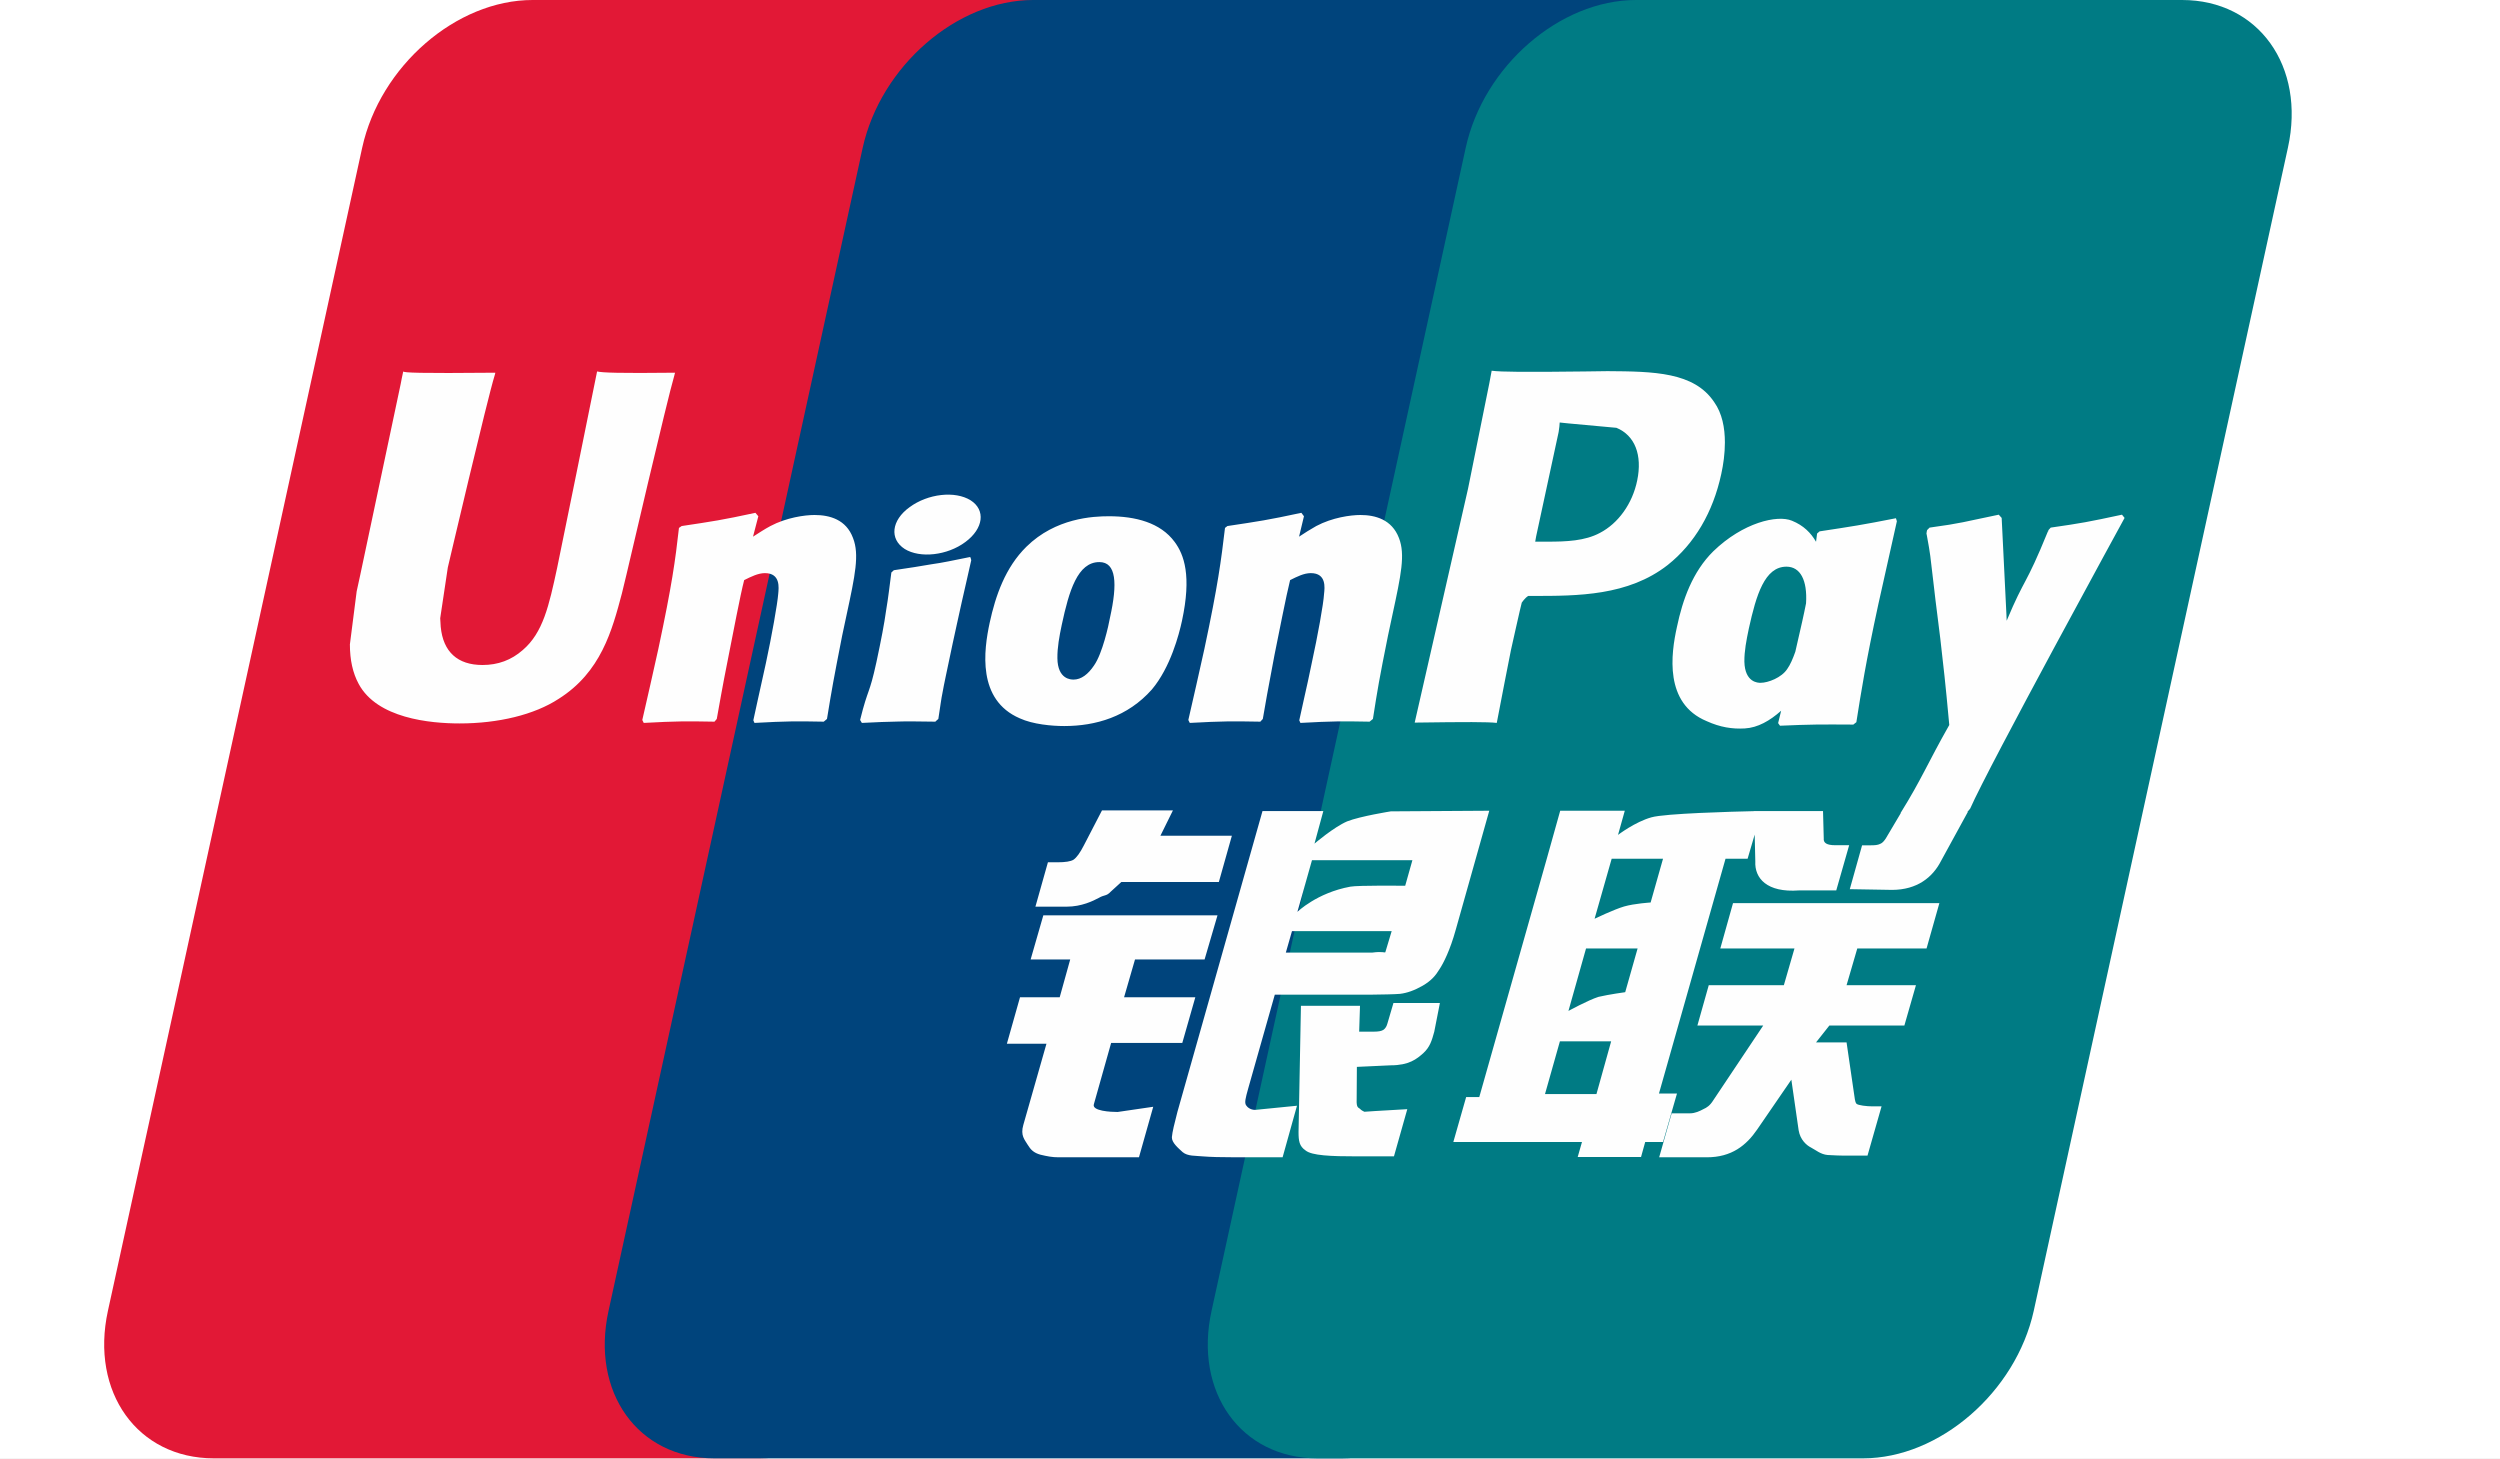
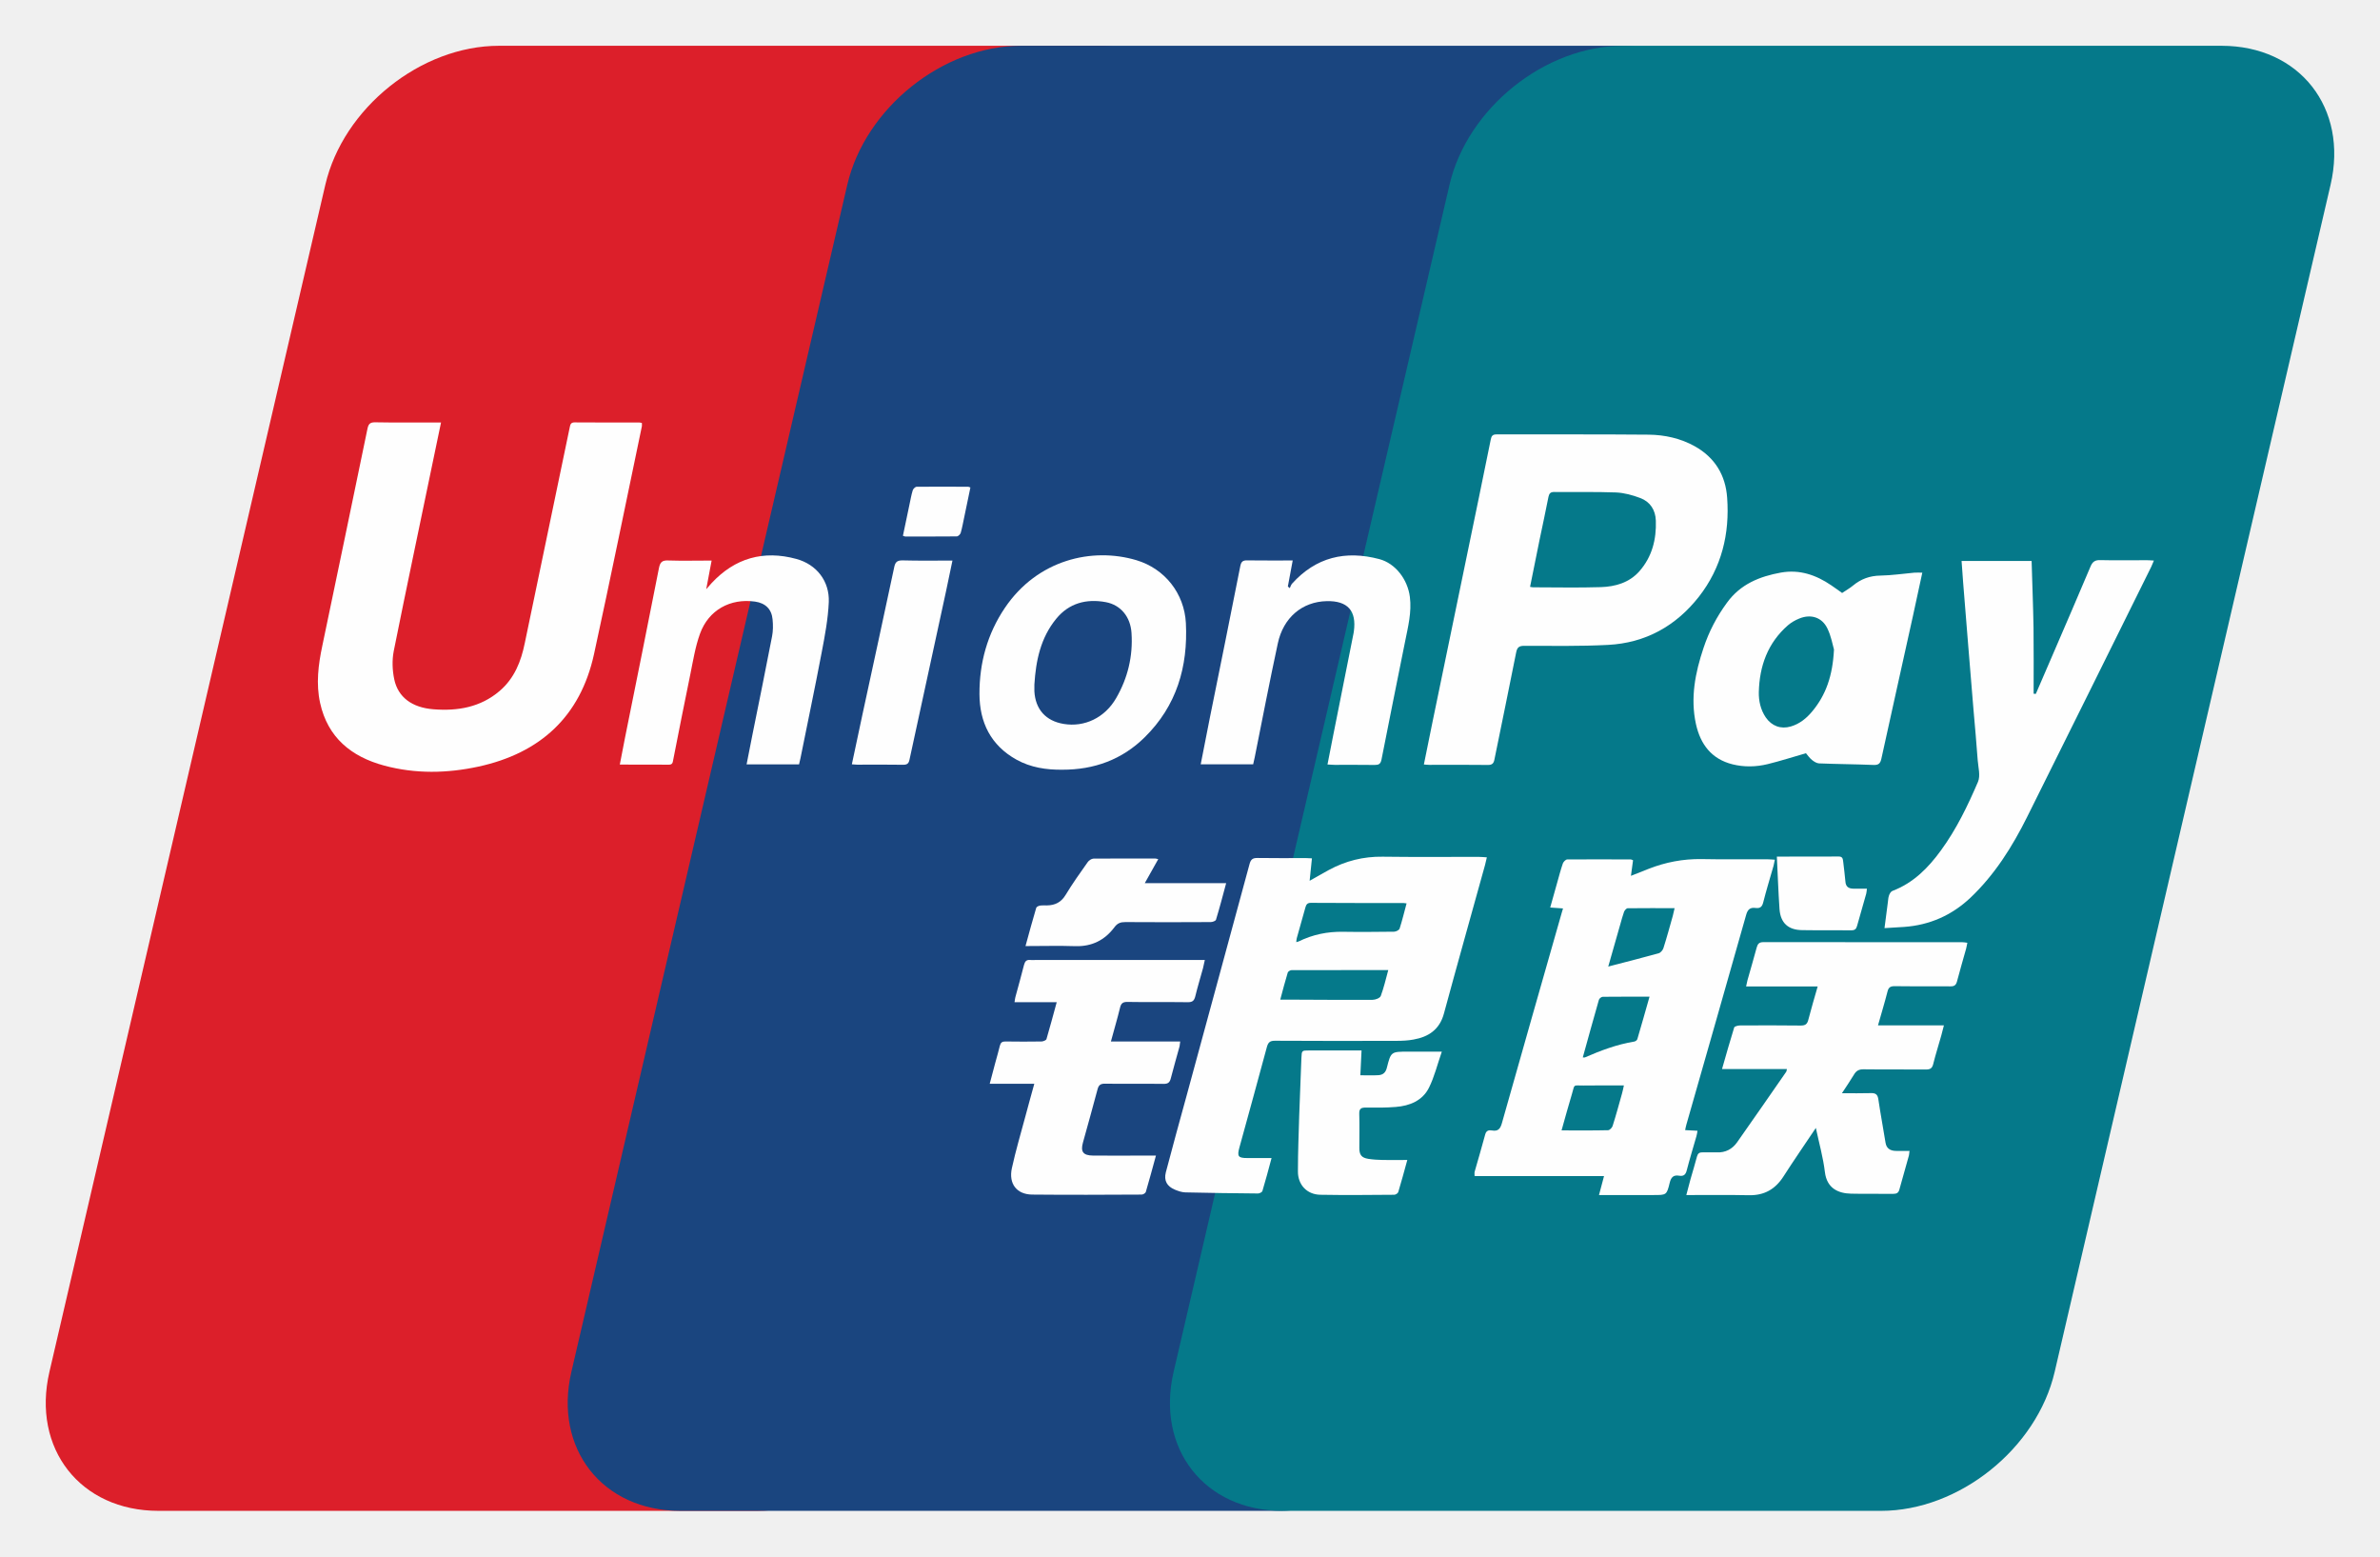
- <svg xmlns="http://www.w3.org/2000/svg" width="24" height="14" viewBox="0 0 24 14" fill="none">
-   <rect y="0" width="24" height="14" fill="white" />
-   <path d="M5.113 0H10.354C11.086 0 11.541 0.636 11.37 1.418L8.93 12.584C8.758 13.364 8.025 14 7.293 14H2.052C1.321 14 0.865 13.364 1.036 12.584L3.477 1.418C3.648 0.636 4.38 0 5.113 0Z" fill="#E21836" />
-   <path d="M9.918 0H15.945C16.677 0 16.347 0.636 16.175 1.418L13.735 12.584C13.564 13.364 13.617 14 12.884 14H6.857C6.124 14 5.67 13.364 5.842 12.584L8.282 1.418C8.455 0.636 9.186 0 9.918 0Z" fill="#00447C" />
-   <path d="M15.707 0H20.948C21.681 0 22.136 0.636 21.964 1.418L19.524 12.584C19.352 13.364 18.618 14 17.886 14H12.647C11.914 14 11.459 13.364 11.631 12.584L14.071 1.418C14.242 0.636 14.973 0 15.707 0Z" fill="#007B84" />
-   <path d="M6.481 3.578C5.942 3.584 5.783 3.578 5.732 3.566C5.713 3.665 5.349 5.453 5.348 5.454C5.27 5.816 5.213 6.074 5.019 6.24C4.909 6.337 4.781 6.384 4.632 6.384C4.393 6.384 4.254 6.258 4.231 6.018L4.226 5.935C4.226 5.935 4.299 5.451 4.299 5.448C4.299 5.448 4.681 3.818 4.749 3.603C4.753 3.591 4.754 3.584 4.755 3.578C4.012 3.585 3.88 3.578 3.871 3.566C3.866 3.583 3.847 3.684 3.847 3.684L3.458 5.521L3.424 5.677L3.359 6.186C3.359 6.337 3.387 6.461 3.443 6.565C3.62 6.896 4.127 6.945 4.413 6.945C4.783 6.945 5.129 6.862 5.363 6.709C5.769 6.453 5.876 6.053 5.97 5.698L6.014 5.516C6.014 5.516 6.408 3.823 6.474 3.603C6.477 3.591 6.478 3.584 6.481 3.578ZM7.819 4.944C7.725 4.944 7.551 4.968 7.396 5.05C7.339 5.08 7.286 5.116 7.229 5.152L7.28 4.956L7.252 4.923C6.923 4.994 6.849 5.004 6.544 5.05L6.518 5.068C6.483 5.38 6.451 5.616 6.32 6.23C6.27 6.457 6.218 6.686 6.166 6.912L6.18 6.94C6.493 6.923 6.588 6.923 6.859 6.928L6.881 6.902C6.916 6.714 6.92 6.67 6.996 6.288C7.032 6.108 7.107 5.71 7.144 5.569C7.212 5.535 7.279 5.502 7.343 5.502C7.495 5.502 7.476 5.644 7.471 5.7C7.464 5.795 7.409 6.104 7.352 6.369L7.314 6.541C7.287 6.667 7.258 6.79 7.232 6.915L7.243 6.94C7.551 6.923 7.645 6.923 7.908 6.928L7.939 6.902C7.987 6.608 8.001 6.529 8.085 6.101L8.127 5.904C8.21 5.519 8.251 5.324 8.189 5.165C8.123 4.987 7.965 4.944 7.819 4.944ZM9.314 5.347C9.15 5.38 9.046 5.403 8.942 5.417C8.839 5.435 8.739 5.451 8.581 5.474L8.568 5.486L8.557 5.496C8.54 5.621 8.529 5.73 8.507 5.858C8.489 5.989 8.46 6.139 8.414 6.355C8.378 6.52 8.359 6.577 8.339 6.635C8.319 6.693 8.297 6.75 8.257 6.912L8.266 6.927L8.274 6.94C8.422 6.933 8.518 6.928 8.618 6.927C8.717 6.923 8.82 6.927 8.979 6.928L8.993 6.915L9.008 6.902C9.031 6.756 9.034 6.717 9.049 6.645C9.062 6.569 9.086 6.463 9.145 6.18C9.173 6.047 9.204 5.914 9.233 5.779C9.263 5.644 9.295 5.511 9.324 5.378L9.32 5.362L9.314 5.347ZM9.318 4.803C9.169 4.71 8.908 4.739 8.732 4.869C8.557 4.995 8.537 5.175 8.685 5.27C8.831 5.361 9.093 5.334 9.268 5.203C9.442 5.074 9.464 4.896 9.318 4.803ZM10.217 6.97C10.518 6.97 10.826 6.881 11.058 6.619C11.237 6.406 11.319 6.09 11.347 5.96C11.44 5.528 11.368 5.326 11.277 5.203C11.14 5.016 10.898 4.956 10.646 4.956C10.495 4.956 10.134 4.972 9.853 5.249C9.651 5.448 9.557 5.719 9.501 5.978C9.444 6.243 9.379 6.719 9.79 6.896C9.916 6.954 10.099 6.97 10.217 6.97ZM10.193 5.998C10.263 5.671 10.345 5.396 10.554 5.396C10.717 5.396 10.729 5.601 10.656 5.929C10.643 6.002 10.584 6.272 10.503 6.388C10.446 6.473 10.38 6.524 10.306 6.524C10.284 6.524 10.153 6.524 10.151 6.318C10.15 6.216 10.169 6.111 10.193 5.998ZM12.099 6.928L12.123 6.902C12.156 6.714 12.162 6.67 12.235 6.288C12.272 6.108 12.349 5.71 12.385 5.569C12.453 5.535 12.518 5.502 12.584 5.502C12.736 5.502 12.717 5.644 12.711 5.7C12.706 5.795 12.65 6.104 12.592 6.369L12.556 6.54C12.529 6.667 12.499 6.79 12.473 6.915L12.484 6.94C12.793 6.923 12.883 6.923 13.148 6.928L13.18 6.902C13.226 6.608 13.239 6.529 13.325 6.101L13.367 5.904C13.45 5.519 13.492 5.324 13.43 5.165C13.362 4.987 13.203 4.944 13.06 4.944C12.965 4.944 12.791 4.968 12.636 5.05C12.581 5.081 12.525 5.116 12.471 5.152L12.518 4.956L12.493 4.923C12.163 4.994 12.088 5.004 11.783 5.05L11.76 5.068C11.723 5.38 11.693 5.615 11.562 6.23C11.512 6.457 11.46 6.686 11.408 6.912L11.422 6.94C11.735 6.923 11.828 6.923 12.099 6.928ZM14.369 6.94C14.388 6.839 14.504 6.241 14.505 6.241C14.505 6.241 14.603 5.801 14.609 5.785C14.609 5.785 14.64 5.739 14.671 5.721H14.716C15.145 5.721 15.63 5.721 16.01 5.424C16.268 5.219 16.445 4.918 16.524 4.551C16.544 4.461 16.559 4.354 16.559 4.248C16.559 4.107 16.533 3.968 16.456 3.86C16.263 3.571 15.877 3.566 15.432 3.563C15.431 3.563 15.212 3.566 15.212 3.566C14.642 3.573 14.414 3.571 14.32 3.559C14.312 3.603 14.297 3.682 14.297 3.682C14.297 3.682 14.093 4.69 14.093 4.692C14.093 4.692 13.604 6.836 13.581 6.937C14.079 6.93 14.283 6.93 14.369 6.94ZM14.747 5.149C14.747 5.149 14.964 4.143 14.963 4.147L14.97 4.095L14.973 4.056L15.06 4.065C15.06 4.065 15.508 4.106 15.518 4.107C15.695 4.18 15.768 4.368 15.717 4.613C15.671 4.837 15.534 5.025 15.359 5.116C15.215 5.193 15.038 5.2 14.856 5.2H14.738L14.747 5.149ZM16.099 6.017C16.041 6.277 15.975 6.753 16.384 6.923C16.514 6.982 16.631 7 16.75 6.993C16.875 6.986 16.991 6.919 17.099 6.823C17.089 6.862 17.079 6.902 17.07 6.942L17.088 6.967C17.382 6.954 17.474 6.954 17.792 6.956L17.821 6.933C17.867 6.642 17.911 6.359 18.032 5.801C18.091 5.534 18.15 5.27 18.21 5.004L18.201 4.975C17.872 5.04 17.784 5.053 17.468 5.101L17.444 5.122C17.44 5.149 17.437 5.175 17.434 5.201C17.385 5.116 17.314 5.044 17.203 4.999C17.063 4.94 16.733 5.016 16.448 5.292C16.249 5.488 16.153 5.758 16.099 6.017ZM16.789 6.033C16.86 5.711 16.941 5.44 17.15 5.44C17.283 5.44 17.352 5.57 17.338 5.792C17.327 5.847 17.315 5.906 17.3 5.972C17.279 6.067 17.257 6.162 17.235 6.257C17.212 6.322 17.186 6.383 17.157 6.423C17.103 6.505 16.975 6.555 16.901 6.555C16.88 6.555 16.751 6.555 16.746 6.352C16.745 6.251 16.765 6.147 16.789 6.033ZM20.396 4.972L20.371 4.941C20.045 5.011 19.986 5.022 19.687 5.065L19.665 5.089C19.664 5.093 19.663 5.099 19.662 5.104L19.661 5.099C19.438 5.646 19.445 5.528 19.264 5.959C19.263 5.939 19.263 5.927 19.262 5.906L19.216 4.972L19.188 4.941C18.847 5.011 18.839 5.022 18.524 5.065L18.5 5.089C18.496 5.1 18.496 5.112 18.494 5.126L18.496 5.13C18.535 5.345 18.526 5.297 18.566 5.635C18.584 5.801 18.608 5.968 18.627 6.132C18.658 6.406 18.675 6.541 18.713 6.96C18.501 7.334 18.45 7.476 18.246 7.804L18.247 7.807L18.103 8.05C18.086 8.075 18.071 8.093 18.05 8.101C18.027 8.113 17.998 8.115 17.956 8.115H17.876L17.758 8.536L18.165 8.543C18.404 8.542 18.554 8.423 18.635 8.263L18.891 7.795H18.887L18.914 7.762C19.086 7.367 20.396 4.972 20.396 4.972ZM16.099 10.498H15.926L16.565 8.244H16.777L16.845 8.012L16.851 8.27C16.843 8.43 16.961 8.571 17.27 8.548H17.628L17.752 8.114H17.617C17.539 8.114 17.503 8.093 17.508 8.048L17.501 7.786H16.839V7.787C16.625 7.792 15.985 7.809 15.855 7.846C15.698 7.889 15.533 8.015 15.533 8.015L15.598 7.783H14.978L14.849 8.244L14.201 10.532H14.075L13.952 10.963H15.187L15.146 11.107H15.754L15.794 10.963H15.965L16.099 10.498ZM15.592 8.702C15.493 8.731 15.308 8.82 15.308 8.82L15.472 8.244H15.965L15.846 8.664C15.846 8.664 15.694 8.673 15.592 8.702ZM15.602 9.525C15.602 9.525 15.447 9.546 15.345 9.57C15.245 9.602 15.057 9.705 15.057 9.705L15.226 9.105H15.721L15.602 9.525ZM15.326 10.503H14.832L14.975 9.997H15.467L15.326 10.503ZM16.515 9.105H17.227L17.125 9.458H16.404L16.295 9.845H16.927L16.448 10.562C16.415 10.615 16.385 10.633 16.352 10.648C16.318 10.666 16.274 10.688 16.223 10.688H16.048L15.928 11.11H16.386C16.624 11.11 16.765 10.995 16.869 10.843L17.197 10.365L17.267 10.851C17.282 10.942 17.343 10.995 17.385 11.016C17.431 11.04 17.478 11.082 17.545 11.088C17.617 11.092 17.669 11.094 17.703 11.094H17.928L18.063 10.621H17.975C17.924 10.621 17.836 10.612 17.821 10.595C17.806 10.574 17.806 10.542 17.798 10.494L17.727 10.007H17.434L17.562 9.845H18.282L18.393 9.458H17.727L17.83 9.105H18.495L18.618 8.67H16.637L16.515 9.105ZM10.501 10.601L10.667 10.012H11.35L11.475 9.574H10.791L10.896 9.211H11.564L11.688 8.787H10.016L9.894 9.211H10.274L10.173 9.574H9.792L9.666 10.02H10.046L9.824 10.799C9.794 10.902 9.838 10.942 9.866 10.99C9.894 11.036 9.923 11.067 9.988 11.085C10.055 11.101 10.101 11.11 10.163 11.11H10.934L11.071 10.625L10.729 10.675C10.663 10.675 10.481 10.666 10.501 10.601ZM10.579 7.78L10.406 8.114C10.369 8.187 10.336 8.232 10.306 8.253C10.279 8.27 10.227 8.278 10.151 8.278H10.06L9.94 8.704H10.24C10.384 8.704 10.495 8.648 10.548 8.62C10.604 8.587 10.62 8.606 10.663 8.56L10.765 8.467H11.701L11.826 8.023H11.14L11.26 7.78H10.579ZM11.962 10.61C11.946 10.585 11.957 10.542 11.982 10.452L12.238 9.549H13.149C13.281 9.547 13.377 9.546 13.44 9.541C13.507 9.533 13.579 9.508 13.659 9.462C13.741 9.414 13.783 9.364 13.818 9.306C13.857 9.248 13.921 9.121 13.975 8.926L14.297 7.783L13.352 7.789C13.352 7.789 13.061 7.835 12.933 7.885C12.803 7.941 12.619 8.099 12.619 8.099L12.704 7.786H12.12L11.303 10.675C11.274 10.787 11.254 10.868 11.25 10.917C11.248 10.97 11.312 11.022 11.354 11.061C11.403 11.101 11.475 11.094 11.544 11.101C11.617 11.107 11.721 11.11 11.864 11.11H12.313L12.451 10.615L12.049 10.655C12.006 10.655 11.975 10.631 11.962 10.61ZM12.403 8.939H13.36L13.299 9.142C13.29 9.147 13.27 9.132 13.173 9.145H12.344L12.403 8.939ZM12.595 8.258H13.559L13.49 8.503C13.49 8.503 13.035 8.498 12.963 8.512C12.642 8.571 12.455 8.754 12.455 8.754L12.595 8.258ZM13.32 9.823C13.312 9.853 13.3 9.872 13.283 9.885C13.263 9.899 13.232 9.904 13.185 9.904H13.048L13.056 9.656H12.489L12.466 10.866C12.466 10.953 12.473 11.003 12.533 11.044C12.593 11.094 12.778 11.101 13.026 11.101H13.382L13.51 10.648L13.201 10.666L13.098 10.673C13.084 10.666 13.07 10.66 13.055 10.644C13.042 10.631 13.02 10.639 13.024 10.552L13.026 10.242L13.351 10.227C13.526 10.227 13.601 10.167 13.665 10.109C13.726 10.053 13.746 9.99 13.769 9.904L13.823 9.629H13.377L13.32 9.823Z" fill="#FEFEFE" />
+ <svg xmlns="http://www.w3.org/2000/svg" width="26" height="17" viewBox="0 0 26 17" fill="none">
+   <path fill-rule="evenodd" clip-rule="evenodd" d="M0.54 14.982C0.345 15.82 0.878 16.5 1.731 16.5H8.268C9.121 16.5 9.97 15.82 10.165 14.982L13.179 2.018C13.374 1.18 12.841 0.5 11.988 0.5H5.451C4.598 0.5 3.749 1.18 3.554 2.018L0.54 14.982Z" fill="#DC1F2A" />
+   <path fill-rule="evenodd" clip-rule="evenodd" d="M6.242 14.982C6.047 15.82 6.58 16.5 7.433 16.5H13.97C14.822 16.5 15.672 15.82 15.867 14.982L18.881 2.018C19.076 1.18 18.543 0.5 17.69 0.5H11.153C10.3 0.5 9.451 1.18 9.256 2.018L6.242 14.982Z" fill="#1A457F" />
+   <path fill-rule="evenodd" clip-rule="evenodd" d="M12.821 14.982C12.626 15.82 13.159 16.5 14.011 16.5H20.549C21.401 16.5 22.251 15.82 22.446 14.982L25.46 2.018C25.655 1.18 25.122 0.5 24.269 0.5H17.732C16.879 0.5 16.03 1.18 15.835 2.018L12.821 14.982Z" fill="#05798A" />
+   <path fill-rule="evenodd" clip-rule="evenodd" d="M17.059 12.345C17.238 12.345 17.403 12.347 17.567 12.343C17.585 12.343 17.611 12.316 17.617 12.296C17.654 12.18 17.686 12.062 17.719 11.944C17.727 11.917 17.732 11.89 17.74 11.854C17.588 11.854 17.444 11.853 17.3 11.855C17.177 11.856 17.207 11.835 17.172 11.949C17.133 12.078 17.098 12.207 17.059 12.345ZM18.294 9.918C18.118 9.918 17.95 9.917 17.781 9.919C17.768 9.919 17.748 9.942 17.742 9.957C17.725 10.004 17.713 10.052 17.699 10.1C17.656 10.25 17.613 10.399 17.569 10.556C17.59 10.55 17.602 10.547 17.614 10.544C17.782 10.5 17.951 10.458 18.119 10.411C18.141 10.405 18.165 10.377 18.172 10.354C18.209 10.238 18.241 10.12 18.274 10.003C18.281 9.977 18.286 9.952 18.294 9.918ZM18.02 10.885C17.842 10.885 17.675 10.884 17.509 10.886C17.494 10.886 17.471 10.905 17.467 10.919C17.407 11.127 17.35 11.336 17.291 11.548C17.303 11.548 17.309 11.55 17.314 11.548C17.488 11.472 17.665 11.406 17.853 11.375C17.866 11.373 17.884 11.36 17.887 11.348C17.932 11.197 17.974 11.046 18.02 10.885ZM17.075 9.921C17.025 9.918 16.985 9.915 16.935 9.911C16.961 9.818 16.985 9.731 17.01 9.644C17.03 9.573 17.049 9.5 17.073 9.43C17.08 9.411 17.105 9.386 17.121 9.386C17.353 9.384 17.584 9.385 17.816 9.386C17.822 9.386 17.828 9.39 17.84 9.395C17.832 9.448 17.825 9.502 17.817 9.565C17.887 9.537 17.948 9.513 18.009 9.489C18.195 9.416 18.388 9.379 18.589 9.382C18.827 9.387 19.065 9.383 19.303 9.384C19.329 9.384 19.356 9.387 19.389 9.389C19.383 9.416 19.38 9.436 19.375 9.455C19.337 9.588 19.296 9.721 19.262 9.855C19.25 9.904 19.227 9.922 19.18 9.916C19.121 9.908 19.093 9.93 19.076 9.99C18.86 10.755 18.64 11.519 18.422 12.284C18.417 12.301 18.414 12.319 18.409 12.342C18.455 12.344 18.495 12.346 18.544 12.349C18.54 12.372 18.538 12.391 18.532 12.41C18.497 12.533 18.459 12.656 18.427 12.78C18.415 12.828 18.393 12.848 18.345 12.84C18.282 12.829 18.255 12.856 18.24 12.919C18.208 13.052 18.203 13.051 18.065 13.051H17.545H17.468C17.487 12.979 17.504 12.916 17.523 12.844H16.109C16.109 12.822 16.106 12.808 16.11 12.795C16.148 12.66 16.189 12.525 16.225 12.389C16.237 12.344 16.267 12.34 16.301 12.346C16.366 12.357 16.39 12.327 16.407 12.267C16.624 11.498 16.844 10.729 17.063 9.961C17.066 9.951 17.069 9.942 17.075 9.921Z" fill="#FEFEFE" />
+   <path fill-rule="evenodd" clip-rule="evenodd" d="M4.818 4.614C4.79 4.746 4.765 4.87 4.739 4.993C4.593 5.699 4.443 6.405 4.301 7.112C4.282 7.211 4.286 7.32 4.307 7.419C4.348 7.614 4.501 7.728 4.735 7.746C4.998 7.767 5.248 7.725 5.457 7.547C5.619 7.409 5.692 7.225 5.733 7.023C5.896 6.237 6.06 5.452 6.224 4.667C6.23 4.638 6.235 4.613 6.276 4.613C6.512 4.615 6.748 4.614 6.984 4.614C6.992 4.614 7 4.617 7.012 4.619C7.012 4.632 7.014 4.644 7.012 4.656C6.838 5.486 6.67 6.316 6.489 7.145C6.34 7.824 5.903 8.225 5.227 8.372C4.885 8.446 4.539 8.453 4.197 8.361C3.837 8.264 3.58 8.054 3.497 7.677C3.451 7.468 3.477 7.26 3.521 7.053C3.686 6.262 3.852 5.471 4.015 4.679C4.026 4.63 4.043 4.612 4.096 4.612C4.313 4.616 4.53 4.614 4.747 4.614H4.818Z" fill="#FEFEFE" />
+   <path fill-rule="evenodd" clip-rule="evenodd" d="M13.986 10.917C14.02 10.917 14.044 10.917 14.069 10.917C14.377 10.918 14.687 10.921 14.995 10.919C15.026 10.919 15.075 10.9 15.084 10.877C15.117 10.788 15.139 10.694 15.166 10.594C14.806 10.594 14.458 10.594 14.109 10.595C14.095 10.595 14.072 10.609 14.068 10.621C14.039 10.716 14.014 10.812 13.986 10.917ZM15.366 9.866C15.35 9.864 15.342 9.862 15.334 9.862C14.996 9.862 14.658 9.862 14.32 9.86C14.281 9.86 14.27 9.879 14.261 9.909C14.23 10.021 14.198 10.132 14.167 10.244C14.163 10.257 14.163 10.271 14.161 10.289C14.175 10.285 14.182 10.284 14.19 10.28C14.342 10.206 14.503 10.173 14.673 10.176C14.858 10.179 15.044 10.177 15.229 10.175C15.25 10.175 15.284 10.158 15.29 10.141C15.318 10.053 15.34 9.963 15.366 9.866ZM14.332 9.374C14.324 9.458 14.316 9.534 14.307 9.619C14.384 9.576 14.45 9.537 14.517 9.501C14.7 9.402 14.894 9.353 15.104 9.356C15.455 9.361 15.806 9.357 16.157 9.358C16.183 9.358 16.209 9.361 16.243 9.363C16.235 9.396 16.23 9.422 16.223 9.447C16.073 9.988 15.921 10.527 15.774 11.069C15.727 11.243 15.607 11.324 15.441 11.353C15.382 11.364 15.321 11.367 15.261 11.367C14.816 11.368 14.371 11.369 13.927 11.366C13.872 11.366 13.854 11.385 13.84 11.434C13.742 11.8 13.64 12.166 13.54 12.531C13.513 12.629 13.526 12.647 13.626 12.647C13.71 12.648 13.795 12.647 13.891 12.647C13.856 12.777 13.826 12.892 13.791 13.007C13.787 13.02 13.76 13.034 13.743 13.034C13.478 13.032 13.213 13.028 12.948 13.022C12.91 13.021 12.87 13.007 12.834 12.992C12.748 12.956 12.713 12.893 12.736 12.803C12.809 12.524 12.886 12.246 12.962 11.969C13.191 11.125 13.422 10.282 13.65 9.438C13.664 9.385 13.685 9.369 13.738 9.37C13.914 9.373 14.089 9.371 14.264 9.371C14.285 9.371 14.305 9.373 14.332 9.374Z" fill="#FEFEFE" />
+   <path fill-rule="evenodd" clip-rule="evenodd" d="M16.715 6.409C16.732 6.412 16.74 6.414 16.748 6.414C16.994 6.414 17.241 6.42 17.487 6.412C17.646 6.407 17.798 6.364 17.909 6.239C18.048 6.081 18.096 5.891 18.089 5.686C18.085 5.57 18.028 5.48 17.919 5.439C17.835 5.407 17.743 5.382 17.654 5.378C17.429 5.37 17.203 5.375 16.978 5.373C16.938 5.373 16.924 5.389 16.916 5.426C16.885 5.584 16.851 5.741 16.818 5.899C16.784 6.067 16.75 6.235 16.715 6.409ZM15.555 8.349C15.587 8.189 15.618 8.038 15.649 7.886C15.819 7.065 15.988 6.245 16.158 5.424C16.201 5.216 16.244 5.007 16.286 4.798C16.293 4.76 16.308 4.743 16.351 4.744C16.904 4.745 17.458 4.742 18.011 4.747C18.187 4.749 18.359 4.787 18.515 4.874C18.735 4.997 18.851 5.191 18.868 5.435C18.897 5.829 18.808 6.198 18.56 6.516C18.309 6.836 17.977 7.022 17.566 7.043C17.262 7.059 16.957 7.053 16.652 7.053C16.597 7.053 16.574 7.068 16.563 7.126C16.486 7.515 16.405 7.904 16.326 8.293C16.318 8.336 16.302 8.355 16.253 8.354C16.04 8.351 15.827 8.353 15.614 8.353C15.598 8.353 15.581 8.351 15.555 8.349Z" fill="#FEFEFE" />
+   <path fill-rule="evenodd" clip-rule="evenodd" d="M19.521 11.675H18.812C18.857 11.518 18.899 11.369 18.945 11.221C18.949 11.209 18.986 11.199 19.008 11.199C19.229 11.198 19.45 11.197 19.672 11.2C19.72 11.2 19.742 11.186 19.754 11.14C19.785 11.02 19.82 10.902 19.857 10.773H19.075C19.081 10.743 19.085 10.724 19.09 10.705C19.124 10.585 19.159 10.466 19.191 10.347C19.202 10.307 19.219 10.289 19.264 10.289C19.988 10.29 20.713 10.29 21.438 10.29C21.454 10.29 21.47 10.293 21.492 10.296C21.487 10.32 21.484 10.34 21.479 10.359C21.446 10.479 21.41 10.598 21.379 10.718C21.368 10.76 21.348 10.773 21.305 10.772C21.102 10.77 20.9 10.773 20.697 10.77C20.651 10.77 20.631 10.784 20.62 10.828C20.589 10.95 20.552 11.07 20.516 11.198H21.236C21.225 11.241 21.217 11.275 21.207 11.31C21.178 11.414 21.145 11.516 21.119 11.621C21.108 11.665 21.088 11.68 21.042 11.68C20.814 11.678 20.587 11.681 20.359 11.678C20.309 11.677 20.279 11.693 20.254 11.735C20.215 11.8 20.172 11.863 20.122 11.939C20.236 11.939 20.336 11.941 20.435 11.938C20.488 11.936 20.512 11.95 20.52 12.007C20.543 12.164 20.573 12.321 20.598 12.478C20.608 12.542 20.648 12.566 20.706 12.569C20.755 12.571 20.805 12.569 20.86 12.569C20.857 12.591 20.857 12.605 20.854 12.618C20.819 12.742 20.784 12.865 20.75 12.989C20.741 13.025 20.722 13.038 20.684 13.038C20.53 13.036 20.375 13.04 20.221 13.036C20.086 13.033 19.958 12.981 19.936 12.801C19.917 12.642 19.873 12.486 19.837 12.318C19.714 12.502 19.595 12.674 19.482 12.85C19.393 12.988 19.273 13.056 19.107 13.053C18.905 13.049 18.702 13.051 18.5 13.051C18.477 13.051 18.455 13.051 18.422 13.051C18.439 12.987 18.453 12.932 18.468 12.877C18.491 12.795 18.517 12.714 18.538 12.632C18.547 12.597 18.564 12.584 18.599 12.585C18.651 12.586 18.704 12.583 18.756 12.585C18.85 12.589 18.924 12.549 18.976 12.476C19.157 12.22 19.335 11.961 19.514 11.704C19.517 11.699 19.517 11.692 19.521 11.675Z" fill="#FEFEFE" />
+   <path fill-rule="evenodd" clip-rule="evenodd" d="M21.429 6.126H22.194C22.201 6.371 22.211 6.613 22.215 6.855C22.218 7.095 22.216 7.335 22.216 7.576C22.224 7.576 22.232 7.577 22.24 7.578C22.305 7.427 22.371 7.275 22.436 7.124C22.57 6.812 22.706 6.5 22.838 6.186C22.86 6.134 22.888 6.115 22.945 6.117C23.114 6.121 23.283 6.118 23.453 6.118C23.475 6.118 23.497 6.12 23.53 6.122C23.518 6.15 23.51 6.171 23.501 6.19C23.049 7.101 22.599 8.013 22.145 8.922C21.983 9.247 21.791 9.553 21.524 9.806C21.32 9.997 21.08 10.103 20.801 10.123C20.734 10.128 20.666 10.131 20.587 10.136C20.601 10.034 20.612 9.947 20.623 9.859C20.627 9.833 20.627 9.805 20.636 9.78C20.642 9.761 20.657 9.736 20.673 9.73C20.902 9.643 21.064 9.479 21.203 9.288C21.372 9.057 21.496 8.8 21.608 8.539C21.637 8.472 21.611 8.38 21.605 8.301C21.592 8.117 21.575 7.933 21.559 7.749C21.54 7.514 21.52 7.278 21.501 7.043C21.482 6.816 21.464 6.588 21.446 6.361C21.441 6.287 21.435 6.212 21.429 6.126Z" fill="#FEFEFE" />
+   <path fill-rule="evenodd" clip-rule="evenodd" d="M20.035 7.093C20.021 7.046 20.005 6.949 19.963 6.863C19.904 6.741 19.782 6.703 19.656 6.755C19.612 6.773 19.569 6.797 19.533 6.828C19.312 7.02 19.221 7.273 19.214 7.558C19.212 7.654 19.233 7.751 19.29 7.835C19.355 7.929 19.454 7.966 19.563 7.934C19.659 7.906 19.733 7.846 19.795 7.772C19.948 7.59 20.021 7.378 20.035 7.093ZM20.124 6.476C20.165 6.448 20.207 6.425 20.243 6.395C20.33 6.323 20.426 6.288 20.541 6.286C20.665 6.284 20.79 6.265 20.914 6.254C20.94 6.252 20.967 6.254 21 6.254C20.966 6.415 20.933 6.568 20.899 6.721C20.784 7.243 20.667 7.764 20.553 8.285C20.541 8.339 20.522 8.356 20.467 8.354C20.269 8.346 20.071 8.345 19.872 8.337C19.846 8.336 19.816 8.317 19.794 8.299C19.767 8.277 19.747 8.247 19.729 8.226C19.586 8.267 19.45 8.311 19.311 8.345C19.184 8.376 19.054 8.379 18.926 8.347C18.696 8.289 18.576 8.128 18.527 7.907C18.465 7.622 18.519 7.347 18.61 7.076C18.669 6.898 18.755 6.733 18.867 6.581C19.013 6.38 19.222 6.295 19.456 6.253C19.66 6.217 19.839 6.279 20.005 6.392C20.044 6.418 20.083 6.447 20.124 6.476Z" fill="#FEFEFE" />
+   <path fill-rule="evenodd" clip-rule="evenodd" d="M12.628 12.62C12.59 12.759 12.555 12.889 12.517 13.018C12.513 13.031 12.487 13.046 12.472 13.046C12.073 13.048 11.674 13.05 11.275 13.046C11.107 13.044 11.017 12.928 11.054 12.758C11.096 12.566 11.152 12.377 11.203 12.187C11.233 12.073 11.265 11.96 11.299 11.836H10.812C10.834 11.752 10.853 11.679 10.873 11.606C10.89 11.544 10.908 11.482 10.923 11.42C10.932 11.386 10.948 11.373 10.984 11.374C11.116 11.376 11.247 11.376 11.379 11.374C11.397 11.373 11.428 11.361 11.432 11.348C11.471 11.217 11.505 11.085 11.544 10.945H11.083C11.087 10.922 11.088 10.906 11.092 10.891C11.124 10.773 11.157 10.655 11.187 10.537C11.197 10.499 11.214 10.479 11.256 10.484C11.274 10.486 11.293 10.484 11.312 10.484H13.072H13.162C13.154 10.519 13.149 10.547 13.142 10.574C13.114 10.676 13.083 10.777 13.058 10.88C13.046 10.927 13.029 10.946 12.975 10.945C12.756 10.942 12.537 10.946 12.318 10.942C12.265 10.941 12.246 10.959 12.235 11.008C12.206 11.128 12.17 11.247 12.136 11.374H12.893C12.89 11.396 12.889 11.412 12.886 11.427C12.854 11.543 12.821 11.658 12.791 11.774C12.78 11.82 12.761 11.838 12.711 11.837C12.498 11.834 12.285 11.838 12.072 11.835C12.019 11.834 12.001 11.853 11.989 11.9C11.938 12.093 11.884 12.284 11.831 12.476C11.802 12.578 11.832 12.619 11.941 12.62C12.129 12.622 12.316 12.62 12.504 12.62C12.542 12.62 12.579 12.62 12.628 12.62Z" fill="#FEFEFE" />
+   <path fill-rule="evenodd" clip-rule="evenodd" d="M11.3 7.476C11.3 7.5 11.299 7.525 11.3 7.55C11.311 7.747 11.425 7.874 11.62 7.906C11.847 7.944 12.07 7.839 12.194 7.623C12.32 7.405 12.378 7.166 12.361 6.913C12.35 6.738 12.245 6.607 12.08 6.576C11.869 6.537 11.679 6.586 11.539 6.757C11.368 6.965 11.316 7.215 11.3 7.476ZM11.605 8.406C11.429 8.408 11.259 8.382 11.104 8.296C10.822 8.139 10.701 7.887 10.7 7.579C10.699 7.24 10.786 6.922 10.978 6.638C11.334 6.111 11.933 5.974 12.415 6.118C12.726 6.211 12.938 6.482 12.955 6.804C12.979 7.281 12.854 7.709 12.505 8.052C12.258 8.296 11.952 8.407 11.605 8.406Z" fill="#FEFEFE" />
+   <path fill-rule="evenodd" clip-rule="evenodd" d="M13.69 8.347H13.117C13.151 8.174 13.183 8.006 13.217 7.838C13.329 7.285 13.441 6.733 13.55 6.18C13.56 6.133 13.578 6.119 13.624 6.12C13.787 6.122 13.949 6.121 14.122 6.121C14.104 6.221 14.086 6.313 14.069 6.405C14.076 6.411 14.083 6.417 14.09 6.423C14.098 6.407 14.103 6.388 14.114 6.375C14.375 6.085 14.698 6.008 15.068 6.106C15.246 6.153 15.378 6.33 15.402 6.519C15.423 6.686 15.382 6.845 15.35 7.005C15.264 7.435 15.176 7.865 15.092 8.295C15.082 8.344 15.062 8.354 15.018 8.354C14.871 8.352 14.725 8.353 14.579 8.353C14.556 8.353 14.534 8.35 14.502 8.349C14.523 8.245 14.542 8.146 14.561 8.048C14.636 7.67 14.711 7.292 14.787 6.914C14.788 6.908 14.789 6.902 14.79 6.895C14.821 6.67 14.722 6.56 14.494 6.565C14.226 6.571 14.019 6.744 13.959 7.028C13.87 7.441 13.79 7.856 13.707 8.271C13.702 8.295 13.697 8.319 13.69 8.347Z" fill="#FEFEFE" />
+   <path fill-rule="evenodd" clip-rule="evenodd" d="M7.774 6.122C7.754 6.229 7.736 6.324 7.715 6.435C7.741 6.405 7.757 6.387 7.773 6.369C8.028 6.095 8.34 6.006 8.699 6.104C8.921 6.164 9.063 6.347 9.054 6.575C9.046 6.76 9.011 6.945 8.976 7.127C8.903 7.512 8.822 7.895 8.745 8.279C8.74 8.301 8.735 8.323 8.729 8.348H8.156C8.178 8.237 8.199 8.13 8.22 8.023C8.292 7.666 8.365 7.309 8.434 6.951C8.446 6.891 8.446 6.827 8.44 6.765C8.43 6.652 8.361 6.586 8.248 6.57C7.977 6.532 7.74 6.663 7.647 6.921C7.596 7.062 7.572 7.213 7.542 7.361C7.477 7.674 7.416 7.987 7.354 8.3C7.349 8.329 7.346 8.351 7.307 8.351C7.132 8.35 6.957 8.35 6.771 8.35C6.791 8.248 6.809 8.152 6.828 8.056C6.952 7.438 7.078 6.821 7.199 6.202C7.212 6.139 7.234 6.118 7.3 6.121C7.454 6.126 7.608 6.122 7.774 6.122Z" fill="#FEFEFE" />
+   <path fill-rule="evenodd" clip-rule="evenodd" d="M15.374 12.668C15.34 12.792 15.309 12.906 15.275 13.019C15.271 13.032 15.246 13.048 15.231 13.048C14.961 13.05 14.692 13.053 14.423 13.048C14.278 13.045 14.178 12.94 14.179 12.792C14.179 12.589 14.187 12.386 14.193 12.183C14.2 11.973 14.209 11.764 14.217 11.554C14.221 11.472 14.221 11.472 14.301 11.472C14.466 11.472 14.631 11.472 14.796 11.472H14.874C14.869 11.564 14.866 11.65 14.861 11.743C14.931 11.743 14.995 11.746 15.058 11.742C15.108 11.739 15.138 11.714 15.151 11.659C15.195 11.485 15.198 11.485 15.382 11.485H15.751C15.702 11.626 15.67 11.76 15.61 11.88C15.539 12.021 15.4 12.077 15.248 12.089C15.139 12.098 15.03 12.097 14.922 12.096C14.87 12.095 14.847 12.107 14.849 12.165C14.853 12.289 14.85 12.414 14.85 12.538C14.85 12.613 14.874 12.644 14.949 12.656C15.001 12.664 15.053 12.667 15.105 12.668C15.19 12.67 15.275 12.668 15.374 12.668Z" fill="#FEFEFE" />
+   <path fill-rule="evenodd" clip-rule="evenodd" d="M10.405 6.122C10.379 6.243 10.357 6.352 10.334 6.461C10.201 7.072 10.068 7.683 9.936 8.295C9.927 8.338 9.911 8.352 9.867 8.352C9.7 8.349 9.533 8.351 9.366 8.351C9.348 8.351 9.33 8.348 9.306 8.347C9.345 8.161 9.383 7.981 9.422 7.802C9.538 7.267 9.654 6.733 9.768 6.198C9.779 6.142 9.797 6.119 9.86 6.12C10.037 6.125 10.214 6.122 10.405 6.122Z" fill="#FEFEFE" />
+   <path fill-rule="evenodd" clip-rule="evenodd" d="M11.203 10.332C11.243 10.185 11.28 10.05 11.32 9.915C11.323 9.903 11.346 9.893 11.361 9.89C11.386 9.886 11.411 9.889 11.436 9.888C11.526 9.887 11.593 9.854 11.642 9.772C11.716 9.65 11.799 9.533 11.882 9.416C11.895 9.397 11.923 9.378 11.945 9.377C12.17 9.375 12.395 9.376 12.621 9.376C12.629 9.376 12.636 9.379 12.653 9.383C12.605 9.469 12.559 9.551 12.506 9.645H13.395C13.357 9.787 13.323 9.916 13.284 10.044C13.28 10.058 13.246 10.07 13.226 10.07C12.915 10.072 12.604 10.072 12.293 10.07C12.241 10.07 12.207 10.082 12.174 10.127C12.069 10.267 11.929 10.338 11.748 10.333C11.572 10.327 11.394 10.332 11.203 10.332Z" fill="#FEFEFE" />
+   <path fill-rule="evenodd" clip-rule="evenodd" d="M19.411 9.355C19.646 9.355 19.867 9.355 20.088 9.354C20.132 9.354 20.132 9.384 20.136 9.412C20.144 9.484 20.154 9.556 20.16 9.628C20.164 9.684 20.195 9.704 20.245 9.705C20.293 9.706 20.34 9.705 20.395 9.705C20.392 9.73 20.391 9.746 20.387 9.761C20.354 9.878 20.32 9.995 20.287 10.113C20.278 10.146 20.262 10.16 20.225 10.16C20.046 10.158 19.866 10.161 19.687 10.158C19.534 10.156 19.451 10.079 19.44 9.928C19.427 9.74 19.421 9.552 19.411 9.355Z" fill="#FEFEFE" />
+   <path fill-rule="evenodd" clip-rule="evenodd" d="M9.864 5.851C9.888 5.738 9.912 5.625 9.935 5.512C9.947 5.459 9.955 5.406 9.971 5.355C9.976 5.338 9.999 5.316 10.014 5.316C10.202 5.314 10.39 5.315 10.578 5.316C10.584 5.316 10.589 5.32 10.601 5.324C10.579 5.433 10.556 5.542 10.533 5.651C10.521 5.707 10.511 5.765 10.495 5.82C10.49 5.836 10.467 5.858 10.452 5.858C10.264 5.86 10.076 5.859 9.888 5.859C9.882 5.859 9.877 5.855 9.864 5.851Z" fill="#FEFEFE" />
</svg>
